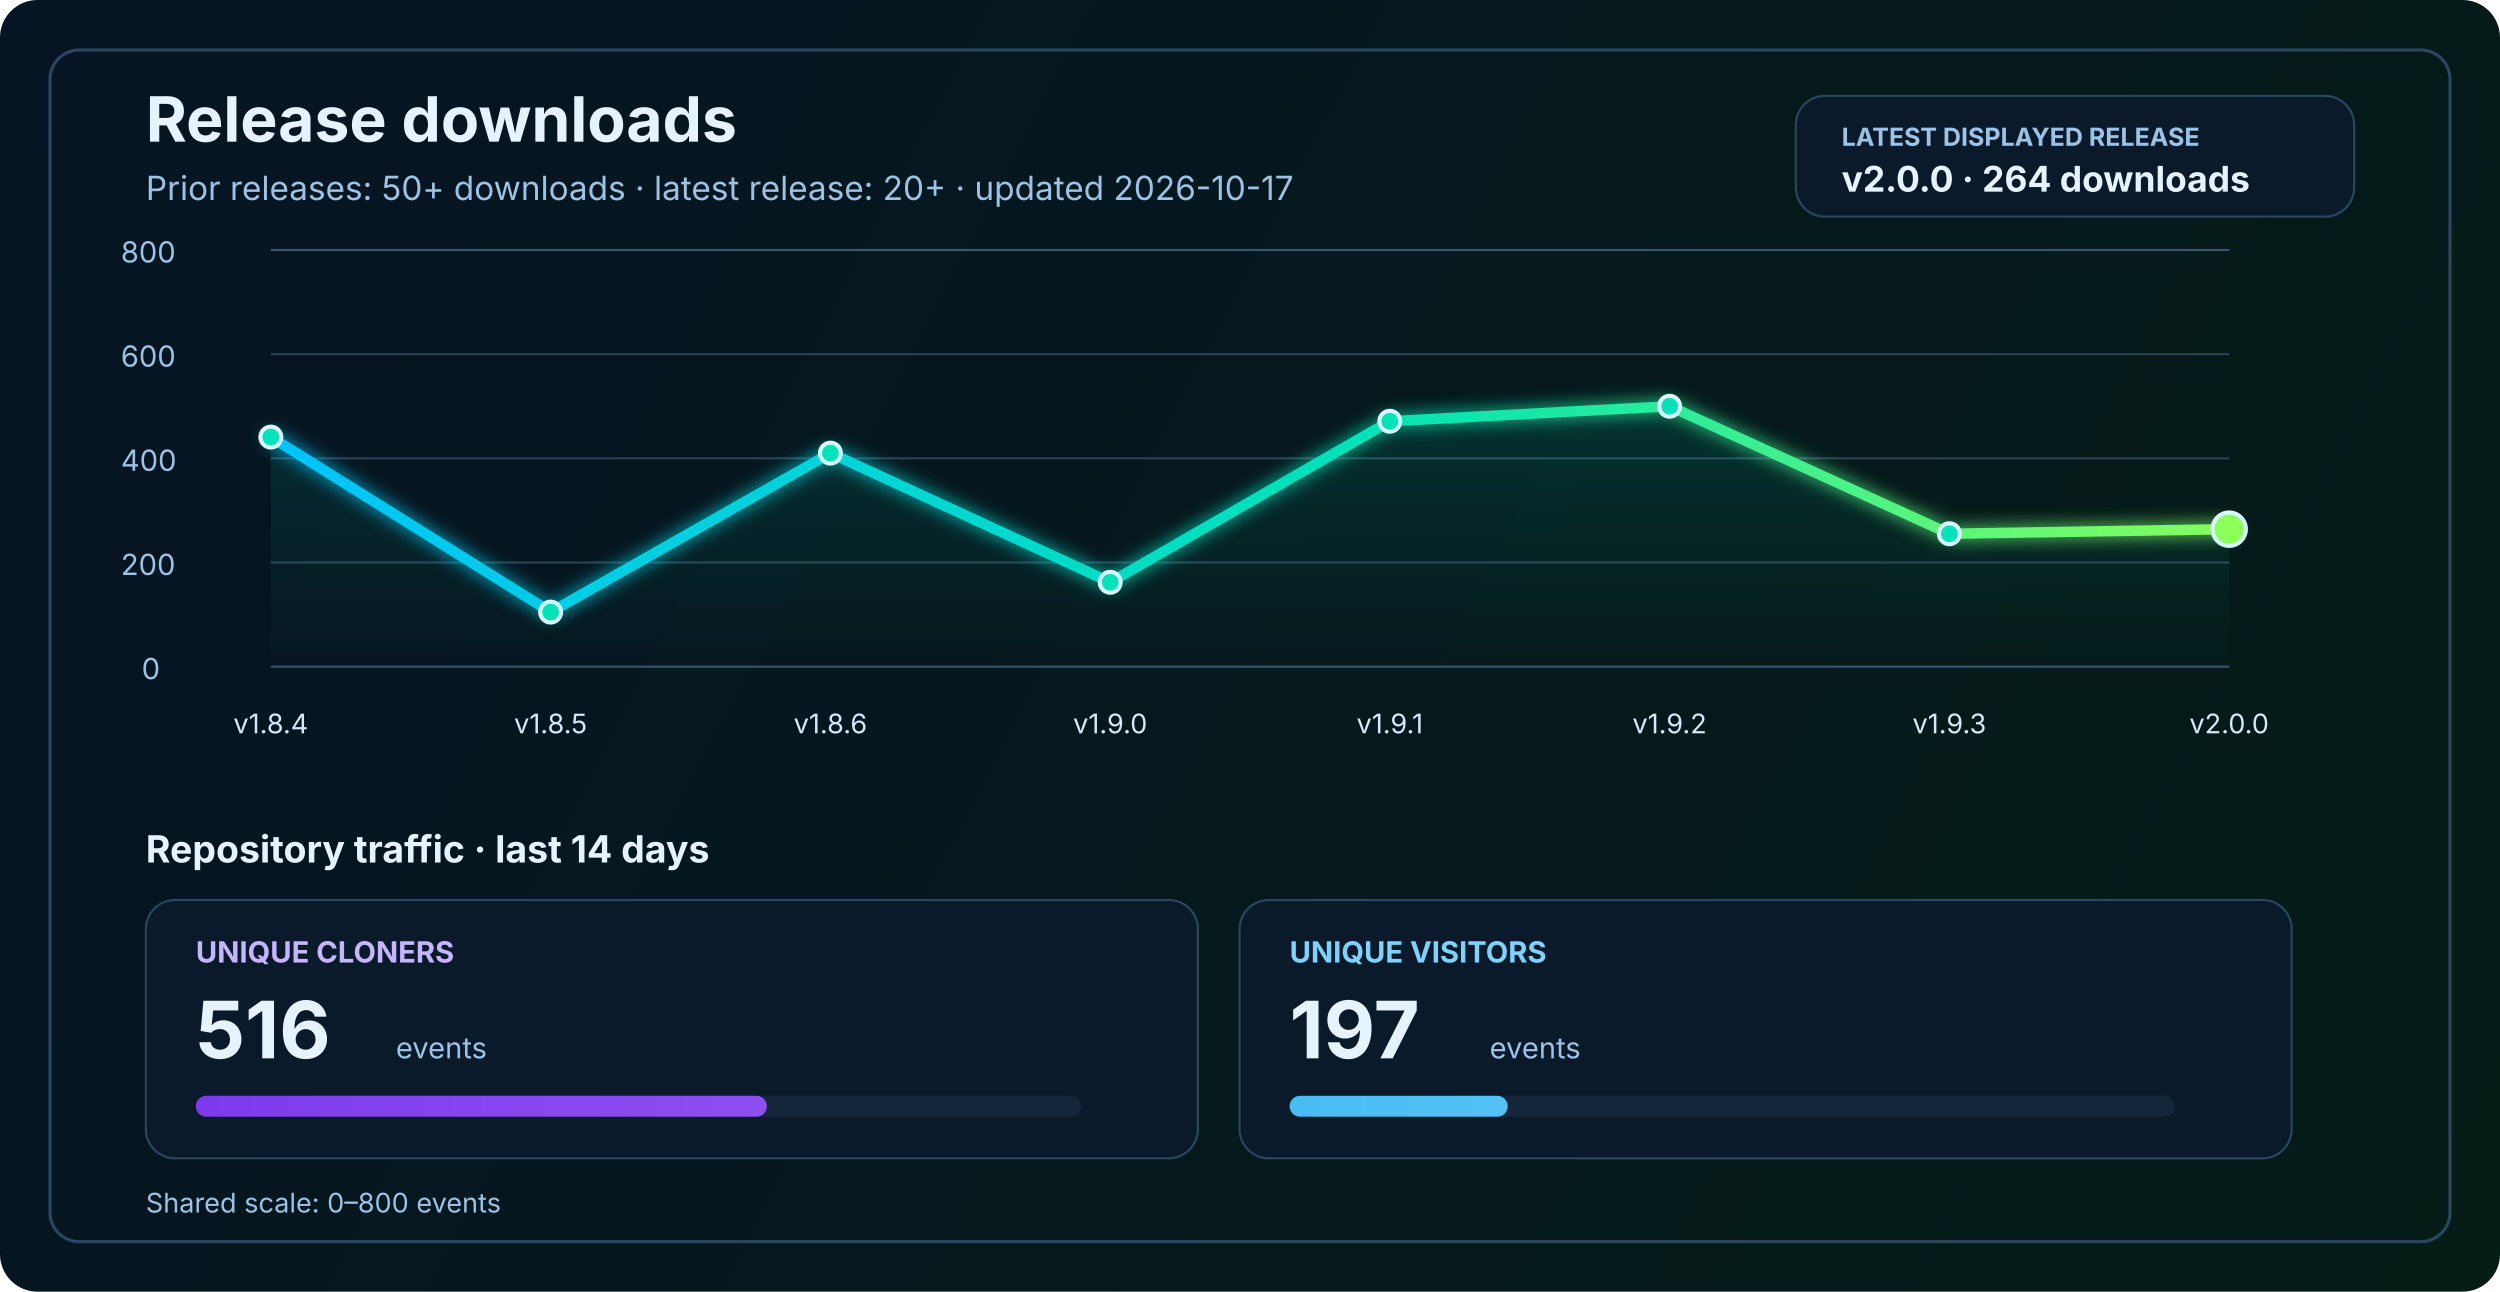
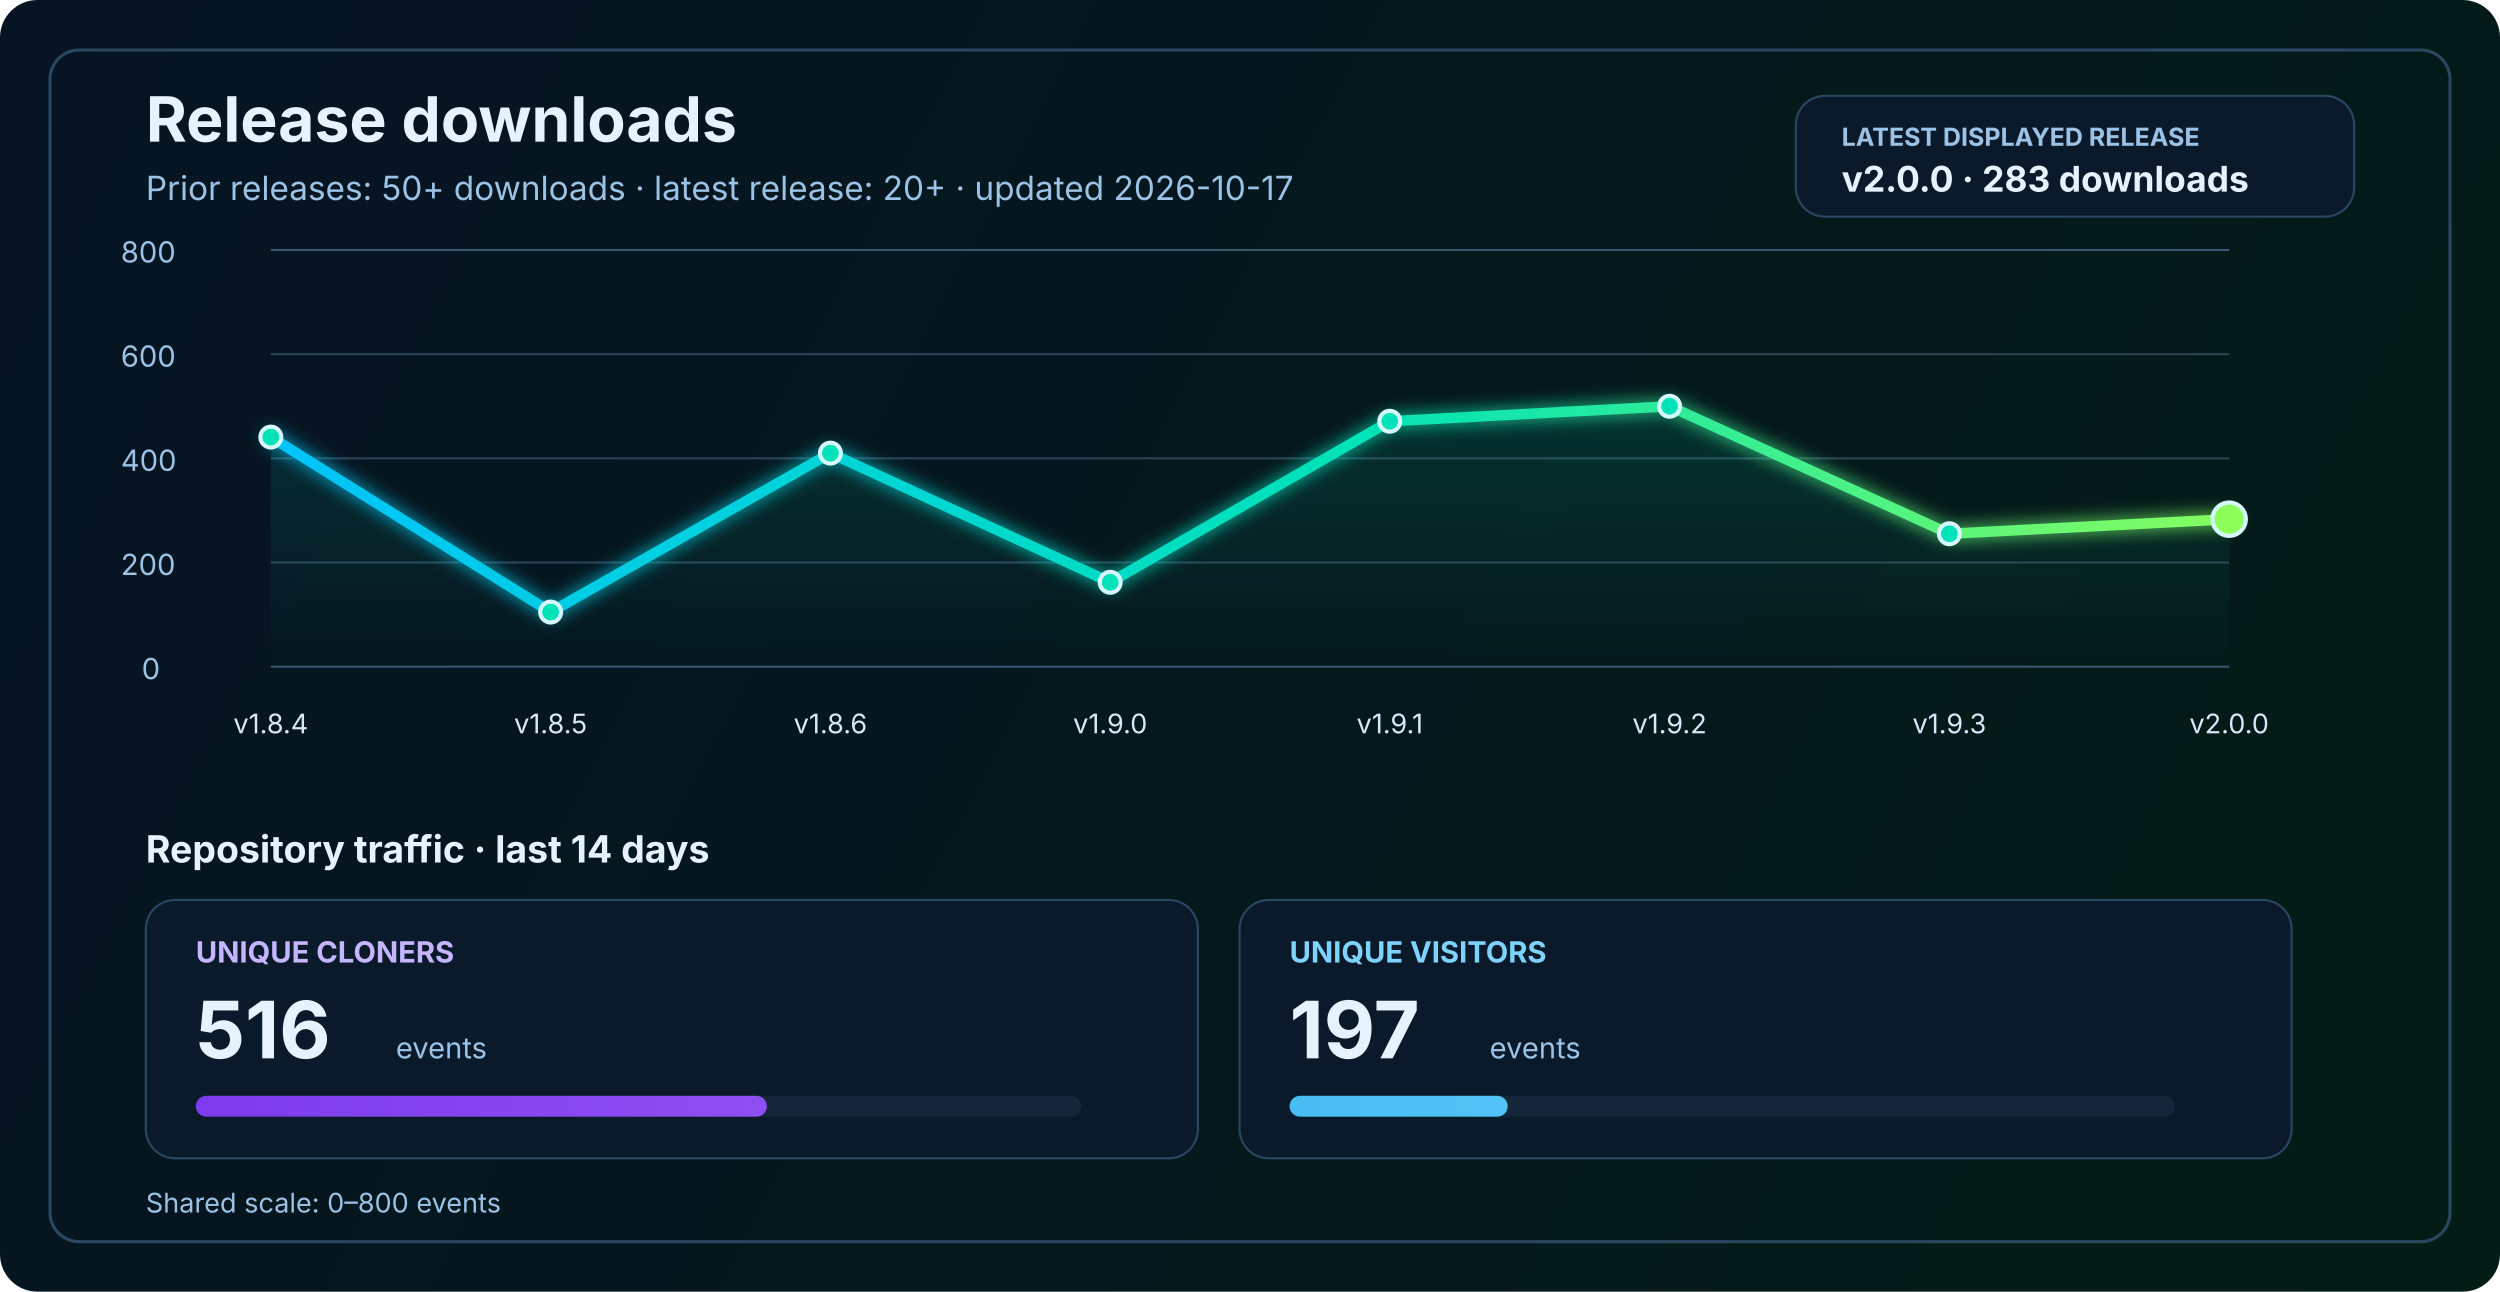
<svg xmlns="http://www.w3.org/2000/svg" width="1200" height="620" viewBox="0 0 1200 620" fill="none" role="img" aria-labelledby="title desc">
  <defs>
    <linearGradient id="bg" x1="0" y1="0" x2="1200" y2="620" gradientUnits="userSpaceOnUse">
      <stop stop-color="#061423" />
      <stop offset="1" stop-color="#041C16" />
    </linearGradient>
    <linearGradient id="line" x1="130" y1="86" x2="1070" y2="340" gradientUnits="userSpaceOnUse">
      <stop stop-color="#00C2FF" />
      <stop offset="0.55" stop-color="#00E2B8" />
      <stop offset="1" stop-color="#8CFF5A" />
    </linearGradient>
    <linearGradient id="area" x1="0" y1="120" x2="0" y2="320" gradientUnits="userSpaceOnUse">
      <stop stop-color="#00E2B8" stop-opacity="0.20" />
      <stop offset="1" stop-color="#00E2B8" stop-opacity="0" />
    </linearGradient>
    <linearGradient id="cloneFill" x1="86" y1="450" x2="1110" y2="450" gradientUnits="userSpaceOnUse">
      <stop stop-color="#7C3AED" />
      <stop offset="1" stop-color="#C084FC" />
    </linearGradient>
    <linearGradient id="viewFill" x1="86" y1="482" x2="1110" y2="482" gradientUnits="userSpaceOnUse">
      <stop stop-color="#0EA5E9" />
      <stop offset="1" stop-color="#7DD3FC" />
    </linearGradient>
    <filter id="glow" x="-50%" y="-50%" width="200%" height="200%">
      <feGaussianBlur stdDeviation="4" result="blur" />
      <feMerge>
        <feMergeNode in="blur" />
        <feMergeNode in="SourceGraphic" />
      </feMerge>
    </filter>
  </defs>
  <rect width="1200" height="620" rx="18" fill="url(#bg)" />
  <rect x="24" y="24" width="1152" height="572" rx="14" stroke="#2A4762" stroke-width="1.5" />
  <text x="70" y="68" fill="#E6F3FF" font-size="30" font-family="SF Pro Display, -apple-system, BlinkMacSystemFont, Segoe UI, sans-serif" font-weight="700">Release downloads</text>
  <text x="70" y="96" fill="#9CC3E6" font-size="16" font-family="SF Pro Text, -apple-system, BlinkMacSystemFont, Segoe UI, sans-serif">Prior releases: 50+ downloads · latest release: 20+ · updated 2026-10-17</text>
  <rect x="862" y="46" width="268" height="58" rx="14" fill="#0A1A2B" stroke="#2A4762" stroke-width="1" />
  <text x="884" y="70" fill="#9CC3E6" font-size="12" font-family="SF Pro Text, -apple-system, BlinkMacSystemFont, Segoe UI, sans-serif" font-weight="700">LATEST DISPLAYED RELEASE</text>
-   <text x="884" y="92" fill="#E6F3FF" font-size="17" font-family="SF Pro Text, -apple-system, BlinkMacSystemFont, Segoe UI, sans-serif" font-weight="700">v2.0.0 · 264 downloads</text>
+   <text x="884" y="92" fill="#E6F3FF" font-size="17" font-family="SF Pro Text, -apple-system, BlinkMacSystemFont, Segoe UI, sans-serif" font-weight="700">v2.0.0 · 283 downloads</text>
  <line x1="130" y1="320.0" x2="1070" y2="320.0" stroke="#37566F" stroke-width="1" />
  <line x1="130" y1="270.0" x2="1070" y2="270.0" stroke="#2B4255" stroke-width="1" />
  <line x1="130" y1="220.0" x2="1070" y2="220.0" stroke="#2B4255" stroke-width="1" />
  <line x1="130" y1="170.0" x2="1070" y2="170.0" stroke="#2B4255" stroke-width="1" />
  <line x1="130" y1="120.0" x2="1070" y2="120.0" stroke="#37566F" stroke-width="1" />
  <text x="68" y="326.0" fill="#9CC3E6" font-size="14" font-family="SF Pro Text, -apple-system, BlinkMacSystemFont, Segoe UI, sans-serif">0</text>
  <text x="58" y="276.0" fill="#9CC3E6" font-size="14" font-family="SF Pro Text, -apple-system, BlinkMacSystemFont, Segoe UI, sans-serif">200</text>
  <text x="58" y="226.0" fill="#9CC3E6" font-size="14" font-family="SF Pro Text, -apple-system, BlinkMacSystemFont, Segoe UI, sans-serif">400</text>
  <text x="58" y="176.0" fill="#9CC3E6" font-size="14" font-family="SF Pro Text, -apple-system, BlinkMacSystemFont, Segoe UI, sans-serif">600</text>
  <text x="58" y="126.0" fill="#9CC3E6" font-size="14" font-family="SF Pro Text, -apple-system, BlinkMacSystemFont, Segoe UI, sans-serif">800</text>
-   <path d="M 130.0 209.8 L 264.3 293.8 L 398.6 217.5 L 532.9 279.5 L 667.1 202.2 L 801.4 195.0 L 935.7 256.2 L 1070.0 254.0 L 1070 320 L 130 320 Z" fill="url(#area)" />
-   <polyline points="130.0,209.8 264.3,293.8 398.6,217.5 532.9,279.5 667.1,202.2 801.4,195.0 935.7,256.2 1070.0,254.0" fill="none" stroke="url(#line)" stroke-width="5" stroke-linecap="round" stroke-linejoin="round" filter="url(#glow)" />
+   <path d="M 130.0 209.8 L 264.3 293.8 L 398.6 217.5 L 532.9 279.5 L 667.1 202.2 L 801.4 195.0 L 935.7 256.2 L 1070.0 249.2 L 1070 320 L 130 320 Z" fill="url(#area)" />
+   <polyline points="130.0,209.8 264.3,293.8 398.6,217.5 532.9,279.5 667.1,202.2 801.4,195.0 935.7,256.2 1070.0,249.2" fill="none" stroke="url(#line)" stroke-width="5" stroke-linecap="round" stroke-linejoin="round" filter="url(#glow)" />
  <circle cx="130.0" cy="209.8" r="5" fill="#00E2B8" stroke="#D7F7FF" stroke-width="2" />
  <circle cx="264.3" cy="293.8" r="5" fill="#00E2B8" stroke="#D7F7FF" stroke-width="2" />
  <circle cx="398.6" cy="217.5" r="5" fill="#00E2B8" stroke="#D7F7FF" stroke-width="2" />
  <circle cx="532.9" cy="279.5" r="5" fill="#00E2B8" stroke="#D7F7FF" stroke-width="2" />
  <circle cx="667.1" cy="202.2" r="5" fill="#00E2B8" stroke="#D7F7FF" stroke-width="2" />
  <circle cx="801.4" cy="195.0" r="5" fill="#00E2B8" stroke="#D7F7FF" stroke-width="2" />
  <circle cx="935.7" cy="256.2" r="5" fill="#00E2B8" stroke="#D7F7FF" stroke-width="2" />
-   <circle cx="1070.0" cy="254.0" r="8" fill="#8CFF5A" stroke="#D7F7FF" stroke-width="2" />
+   <circle cx="1070.0" cy="249.2" r="8" fill="#8CFF5A" stroke="#D7F7FF" stroke-width="2" />
  <text x="130.0" y="352" text-anchor="middle" fill="#D7E8F8" font-size="13" font-family="SF Pro Text, -apple-system, BlinkMacSystemFont, Segoe UI, sans-serif">v1.8.4</text>
  <text x="264.3" y="352" text-anchor="middle" fill="#D7E8F8" font-size="13" font-family="SF Pro Text, -apple-system, BlinkMacSystemFont, Segoe UI, sans-serif">v1.8.5</text>
  <text x="398.6" y="352" text-anchor="middle" fill="#D7E8F8" font-size="13" font-family="SF Pro Text, -apple-system, BlinkMacSystemFont, Segoe UI, sans-serif">v1.8.6</text>
  <text x="532.9" y="352" text-anchor="middle" fill="#D7E8F8" font-size="13" font-family="SF Pro Text, -apple-system, BlinkMacSystemFont, Segoe UI, sans-serif">v1.9.0</text>
  <text x="667.1" y="352" text-anchor="middle" fill="#D7E8F8" font-size="13" font-family="SF Pro Text, -apple-system, BlinkMacSystemFont, Segoe UI, sans-serif">v1.9.1</text>
  <text x="801.4" y="352" text-anchor="middle" fill="#D7E8F8" font-size="13" font-family="SF Pro Text, -apple-system, BlinkMacSystemFont, Segoe UI, sans-serif">v1.9.2</text>
  <text x="935.7" y="352" text-anchor="middle" fill="#D7E8F8" font-size="13" font-family="SF Pro Text, -apple-system, BlinkMacSystemFont, Segoe UI, sans-serif">v1.9.3</text>
  <text x="1070.0" y="352" text-anchor="middle" fill="#D7E8F8" font-size="13" font-family="SF Pro Text, -apple-system, BlinkMacSystemFont, Segoe UI, sans-serif">v2.0.0</text>
  <text x="70" y="414" fill="#E6F3FF" font-size="18" font-family="SF Pro Text, -apple-system, BlinkMacSystemFont, Segoe UI, sans-serif" font-weight="700">Repository traffic · last 14 days</text>
  <rect x="70" y="432" width="505" height="124" rx="14" fill="#0A1A2B" stroke="#2A4762" stroke-width="1" />
  <text x="94" y="462" fill="#C4B5FD" font-size="14" font-family="SF Pro Text, -apple-system, BlinkMacSystemFont, Segoe UI, sans-serif" font-weight="700">UNIQUE CLONERS</text>
  <text x="94" y="508" fill="#E6F3FF" font-size="38" font-family="SF Pro Display, -apple-system, BlinkMacSystemFont, Segoe UI, sans-serif" font-weight="700">516</text>
  <text x="190" y="508" fill="#9CC3E6" font-size="14" font-family="SF Pro Text, -apple-system, BlinkMacSystemFont, Segoe UI, sans-serif">events</text>
  <rect x="94" y="526" width="425" height="10" rx="5" fill="#15263A" />
  <rect x="94" y="526" width="274.1" height="10" rx="5" fill="url(#cloneFill)" />
  <rect x="595" y="432" width="505" height="124" rx="14" fill="#0A1A2B" stroke="#2A4762" stroke-width="1" />
  <text x="619" y="462" fill="#7DD3FC" font-size="14" font-family="SF Pro Text, -apple-system, BlinkMacSystemFont, Segoe UI, sans-serif" font-weight="700">UNIQUE VISITORS</text>
  <text x="619" y="508" fill="#E6F3FF" font-size="38" font-family="SF Pro Display, -apple-system, BlinkMacSystemFont, Segoe UI, sans-serif" font-weight="700">197</text>
  <text x="715" y="508" fill="#9CC3E6" font-size="14" font-family="SF Pro Text, -apple-system, BlinkMacSystemFont, Segoe UI, sans-serif">events</text>
  <rect x="619" y="526" width="425" height="10" rx="5" fill="#15263A" />
  <rect x="619" y="526" width="104.7" height="10" rx="5" fill="url(#viewFill)" />
  <text x="70" y="582" fill="#9CC3E6" font-size="13" font-family="SF Pro Text, -apple-system, BlinkMacSystemFont, Segoe UI, sans-serif">Shared scale: 0–800 events</text>
</svg>
